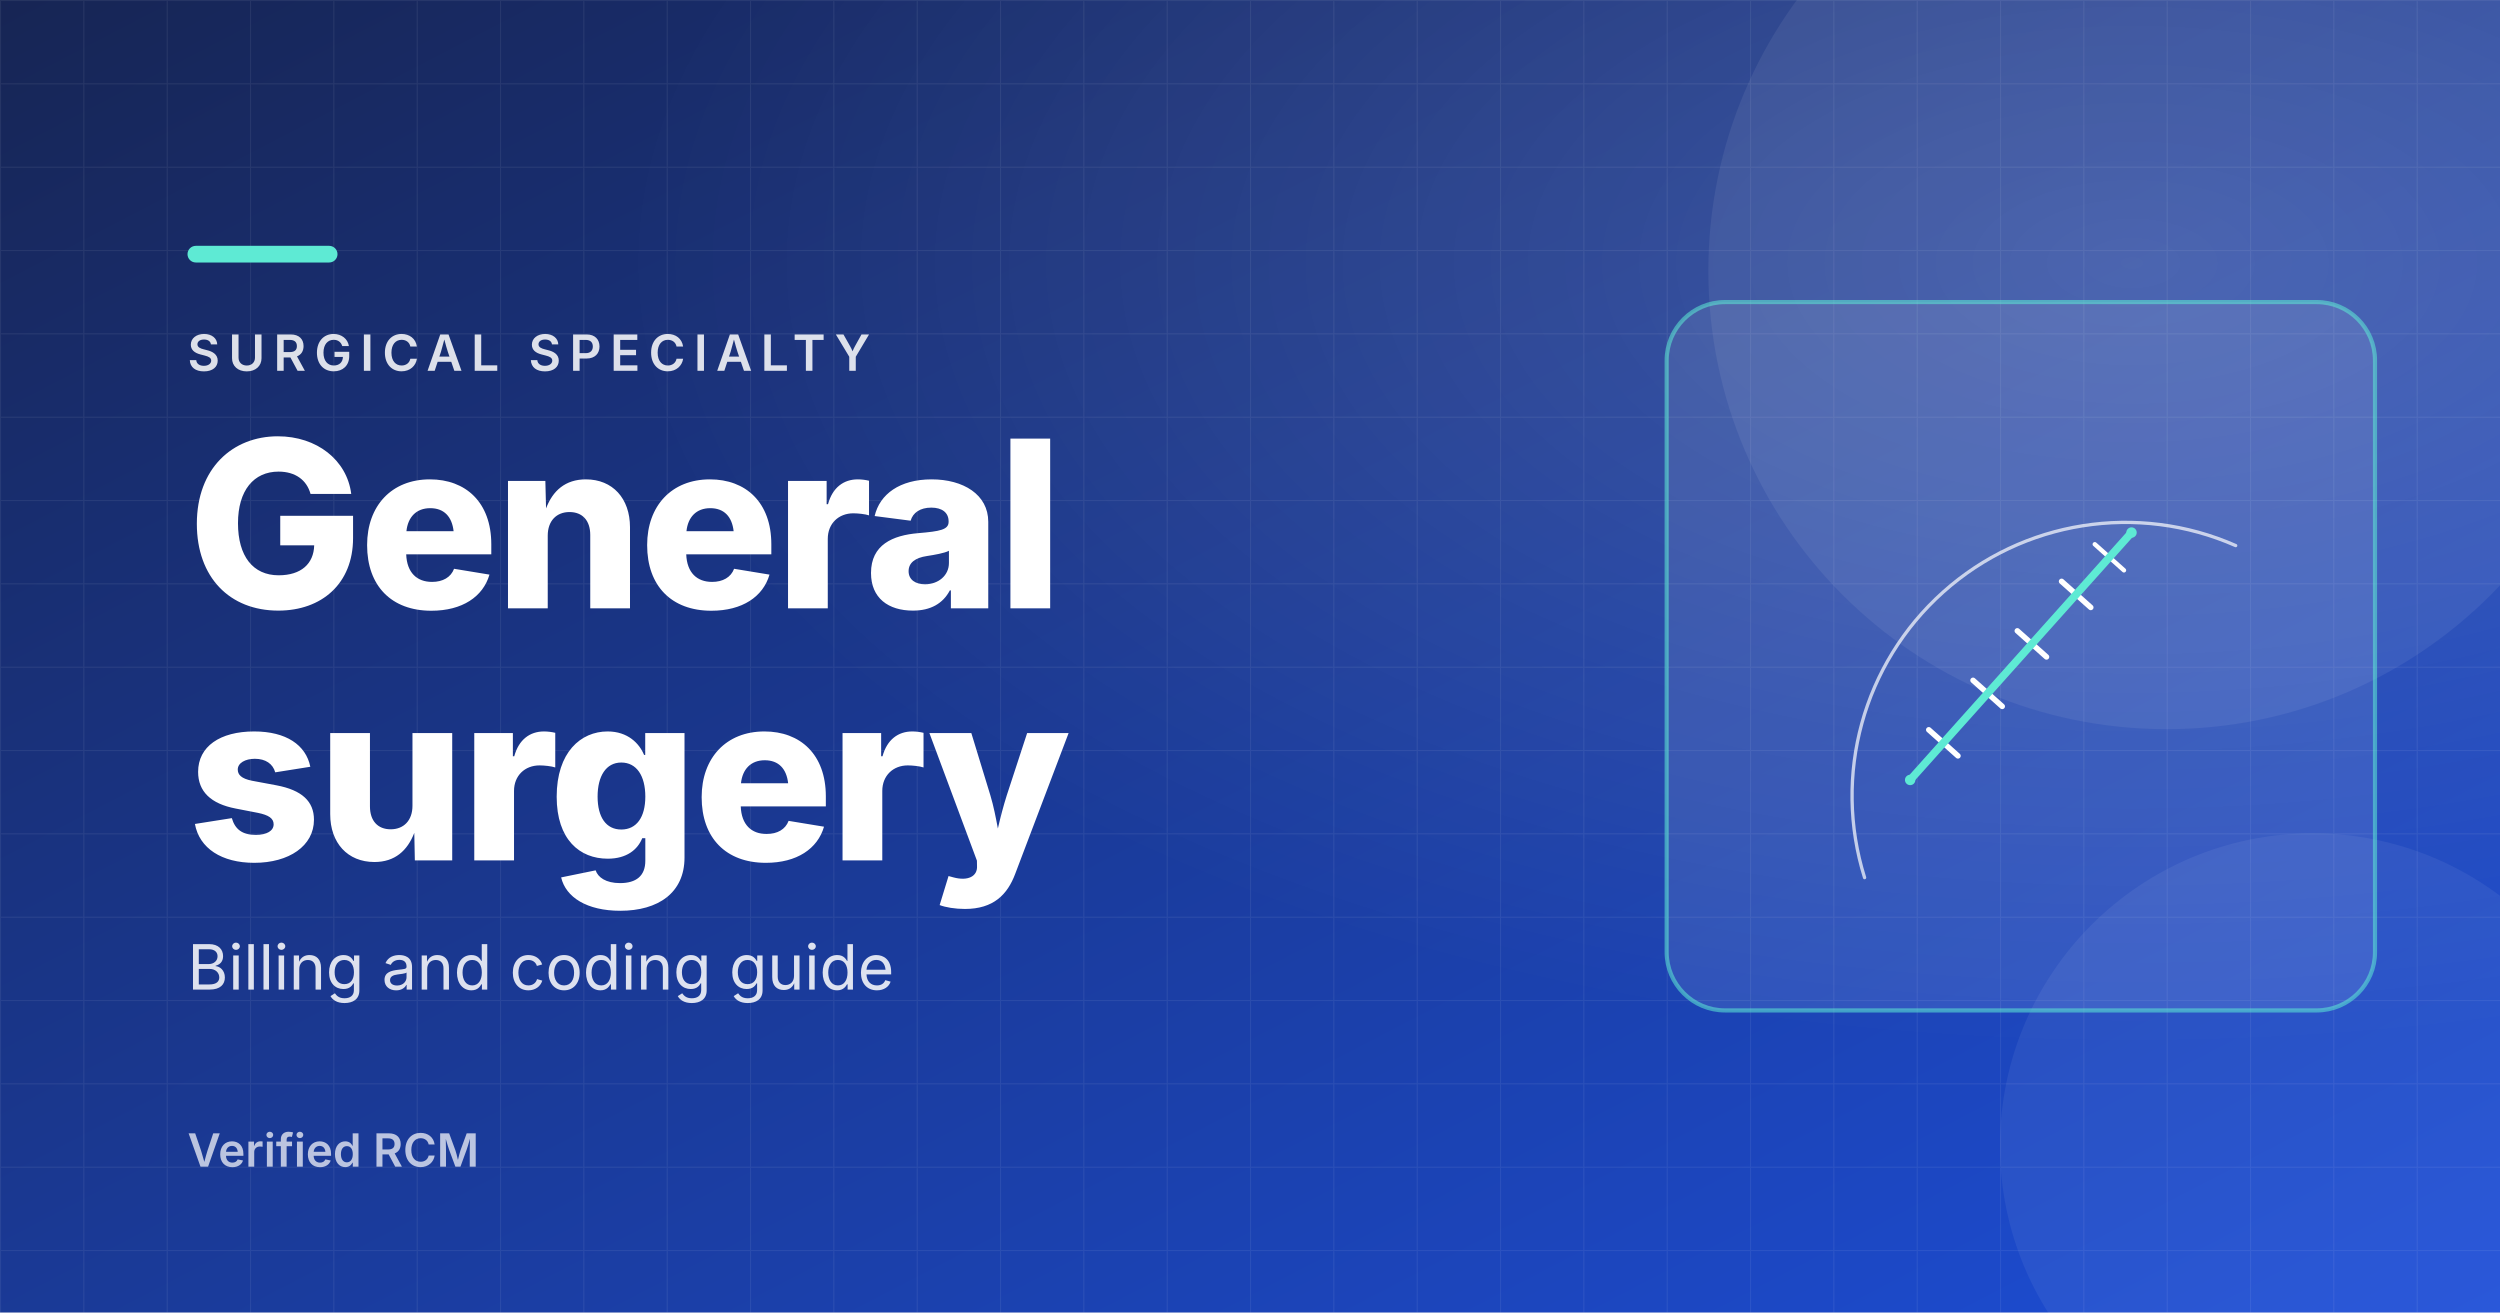
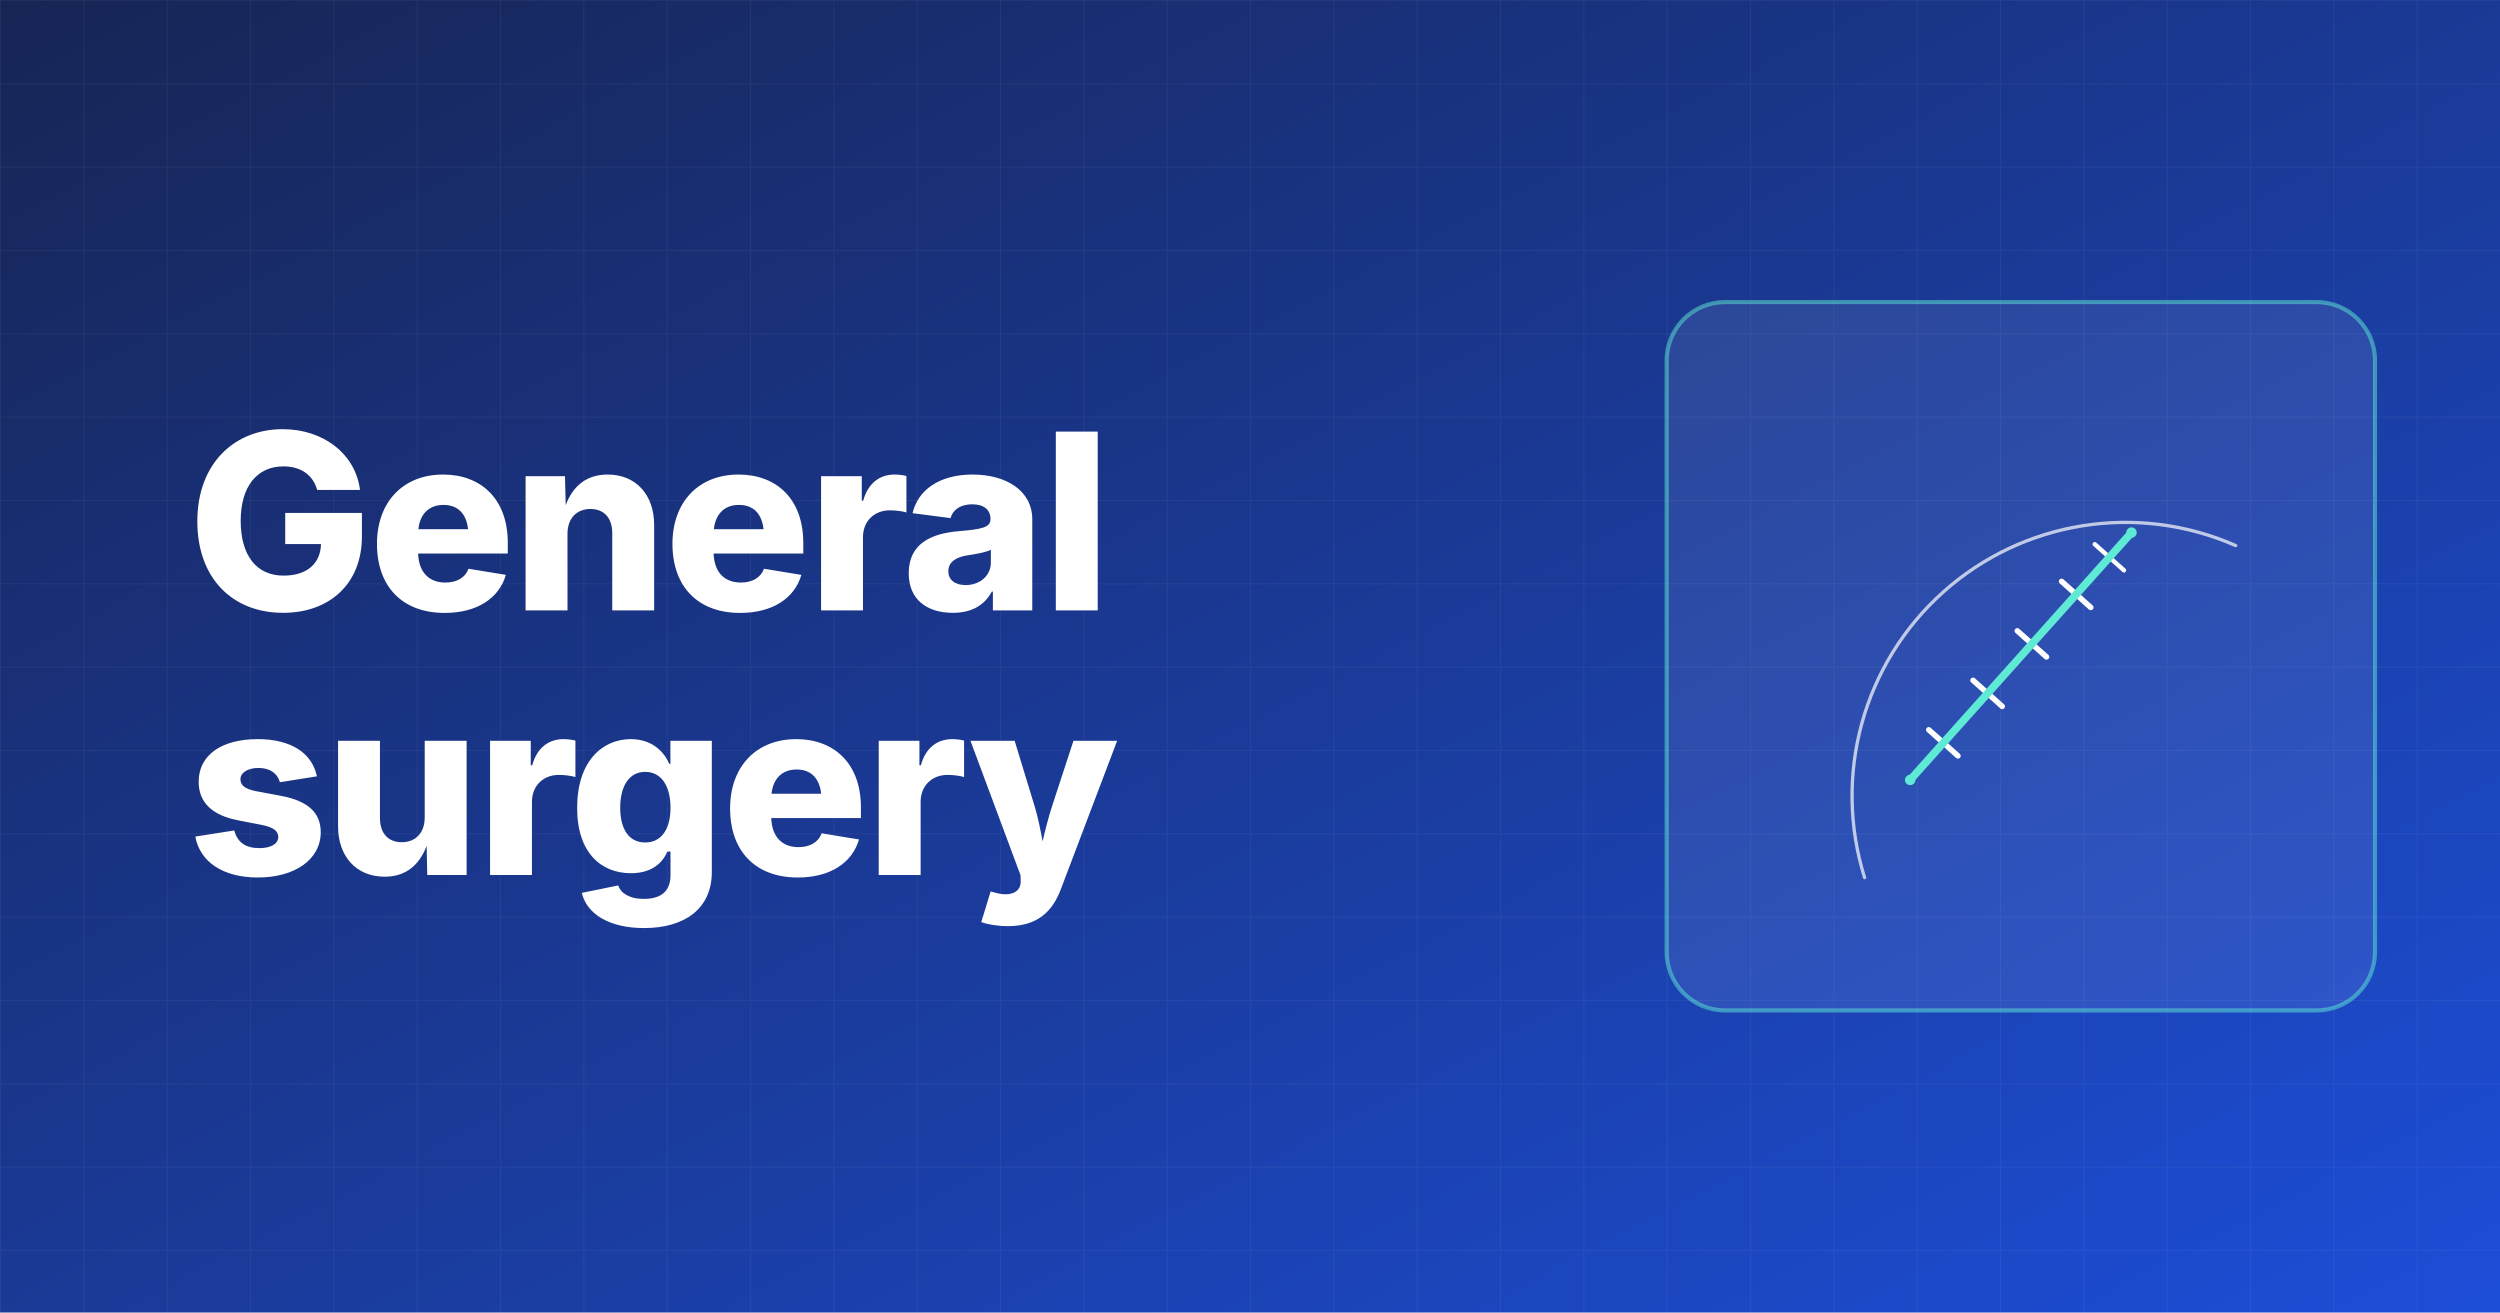
<svg xmlns="http://www.w3.org/2000/svg" width="1200" height="630" viewBox="0 0 1200 630" role="img" aria-label="General surgery, Billing and coding guide">
  <defs>
    <linearGradient id="bgspecialtygeneralsurgery" x1="0" y1="0" x2="1" y2="1">
      <stop offset="0" stop-color="#172554" />
      <stop offset="1" stop-color="#1d4ed8" />
    </linearGradient>
-     <radialGradient id="glspecialtygeneralsurgery" cx="0.85" cy="0.2" r="0.6">
-       <stop offset="0" stop-color="#ffffff" stop-opacity="0.16" />
-       <stop offset="1" stop-color="#ffffff" stop-opacity="0" />
-     </radialGradient>
    <pattern id="grspecialtygeneralsurgery" width="40" height="40" patternUnits="userSpaceOnUse">
-       <path d="M40 0H0V40" fill="none" stroke="#ffffff" stroke-opacity="0.07" stroke-width="1" />
+       <path d="M40 0H0V40" fill="none" stroke="#ffffff" stroke-opacity="0.05" stroke-width="1" />
    </pattern>
    <clipPath id="cpspecialtygeneralsurgery">
      <rect x="800" y="145" width="340" height="340" rx="28" />
    </clipPath>
  </defs>
  <rect width="1200" height="630" fill="url(#bgspecialtygeneralsurgery)" />
  <rect width="1200" height="630" fill="url(#grspecialtygeneralsurgery)" />
-   <rect width="1200" height="630" fill="url(#glspecialtygeneralsurgery)" />
-   <circle cx="1040" cy="130" r="220" fill="#ffffff" fill-opacity="0.07" />
-   <circle cx="1110" cy="550" r="150" fill="#ffffff" fill-opacity="0.06" />
-   <rect x="800" y="145" width="340" height="340" rx="28" fill="#ffffff" fill-opacity="0.09" stroke="#5eead4" stroke-opacity="0.55" stroke-width="2" />
+   <rect x="800" y="145" width="340" height="340" rx="28" fill="#ffffff" fill-opacity="0.08" stroke="#5eead4" stroke-opacity="0.5" stroke-width="2" />
  <g clip-path="url(#cpspecialtygeneralsurgery)">
    <g transform="translate(820 165) scale(0.625)">
      <path d="M120,410 A210,210 0 0,1 405,155" fill="none" stroke="#ffffff" stroke-opacity=".7" stroke-width="2.55" stroke-linecap="round" />
      <line x1="169.3" y1="296.5" x2="191.7" y2="316.5" stroke="#ffffff" stroke-width="4.25" stroke-linecap="round" />
      <line x1="203.3" y1="258.5" x2="225.7" y2="278.5" stroke="#ffffff" stroke-width="4.25" stroke-linecap="round" />
      <line x1="237.3" y1="220.5" x2="259.7" y2="240.5" stroke="#ffffff" stroke-width="4.25" stroke-linecap="round" />
      <line x1="271.3" y1="182.5" x2="293.7" y2="202.5" stroke="#ffffff" stroke-width="4.25" stroke-linecap="round" />
      <line x1="296.8" y1="154" x2="319.2" y2="174" stroke="#ffffff" stroke-width="3.40" stroke-linecap="round" />
      <line x1="155" y1="335" x2="325" y2="145" stroke="#5eead4" stroke-width="5.95" stroke-linecap="round" />
      <circle cx="155" cy="335" r="4" fill="#5eead4" />
      <circle cx="325" cy="145" r="4" fill="#5eead4" />
    </g>
  </g>
-   <rect x="90" y="118" width="72" height="8" rx="4" fill="#5eead4" />
-   <text x="90" y="178" font-family="Inter, 'Segoe UI', Helvetica, Arial, sans-serif" font-size="24" font-weight="600" fill="#ffffff" fill-opacity="0.85" letter-spacing="4">SURGICAL SPECIALTY</text>
-   <text x="90" y="292" font-family="Inter, 'Segoe UI', Helvetica, Arial, sans-serif" font-size="112" font-weight="800" fill="#ffffff" letter-spacing="-2">General</text>
-   <text x="90" y="413" font-family="Inter, 'Segoe UI', Helvetica, Arial, sans-serif" font-size="112" font-weight="800" fill="#ffffff" letter-spacing="-2">surgery</text>
-   <text x="90" y="475" font-family="Inter, 'Segoe UI', Helvetica, Arial, sans-serif" font-size="30" fill="#ffffff" fill-opacity="0.85">Billing and coding guide</text>
-   <text x="90" y="560" font-family="Inter, 'Segoe UI', Helvetica, Arial, sans-serif" font-size="22" font-weight="600" fill="#ffffff" fill-opacity="0.7">Verified RCM</text>
+   <text x="90" y="293" font-family="Inter, 'Segoe UI', Helvetica, Arial, sans-serif" font-size="118" font-weight="800" fill="#ffffff" letter-spacing="-2">General</text>
+   <text x="90" y="420" font-family="Inter, 'Segoe UI', Helvetica, Arial, sans-serif" font-size="118" font-weight="800" fill="#ffffff" letter-spacing="-2">surgery</text>
</svg>
